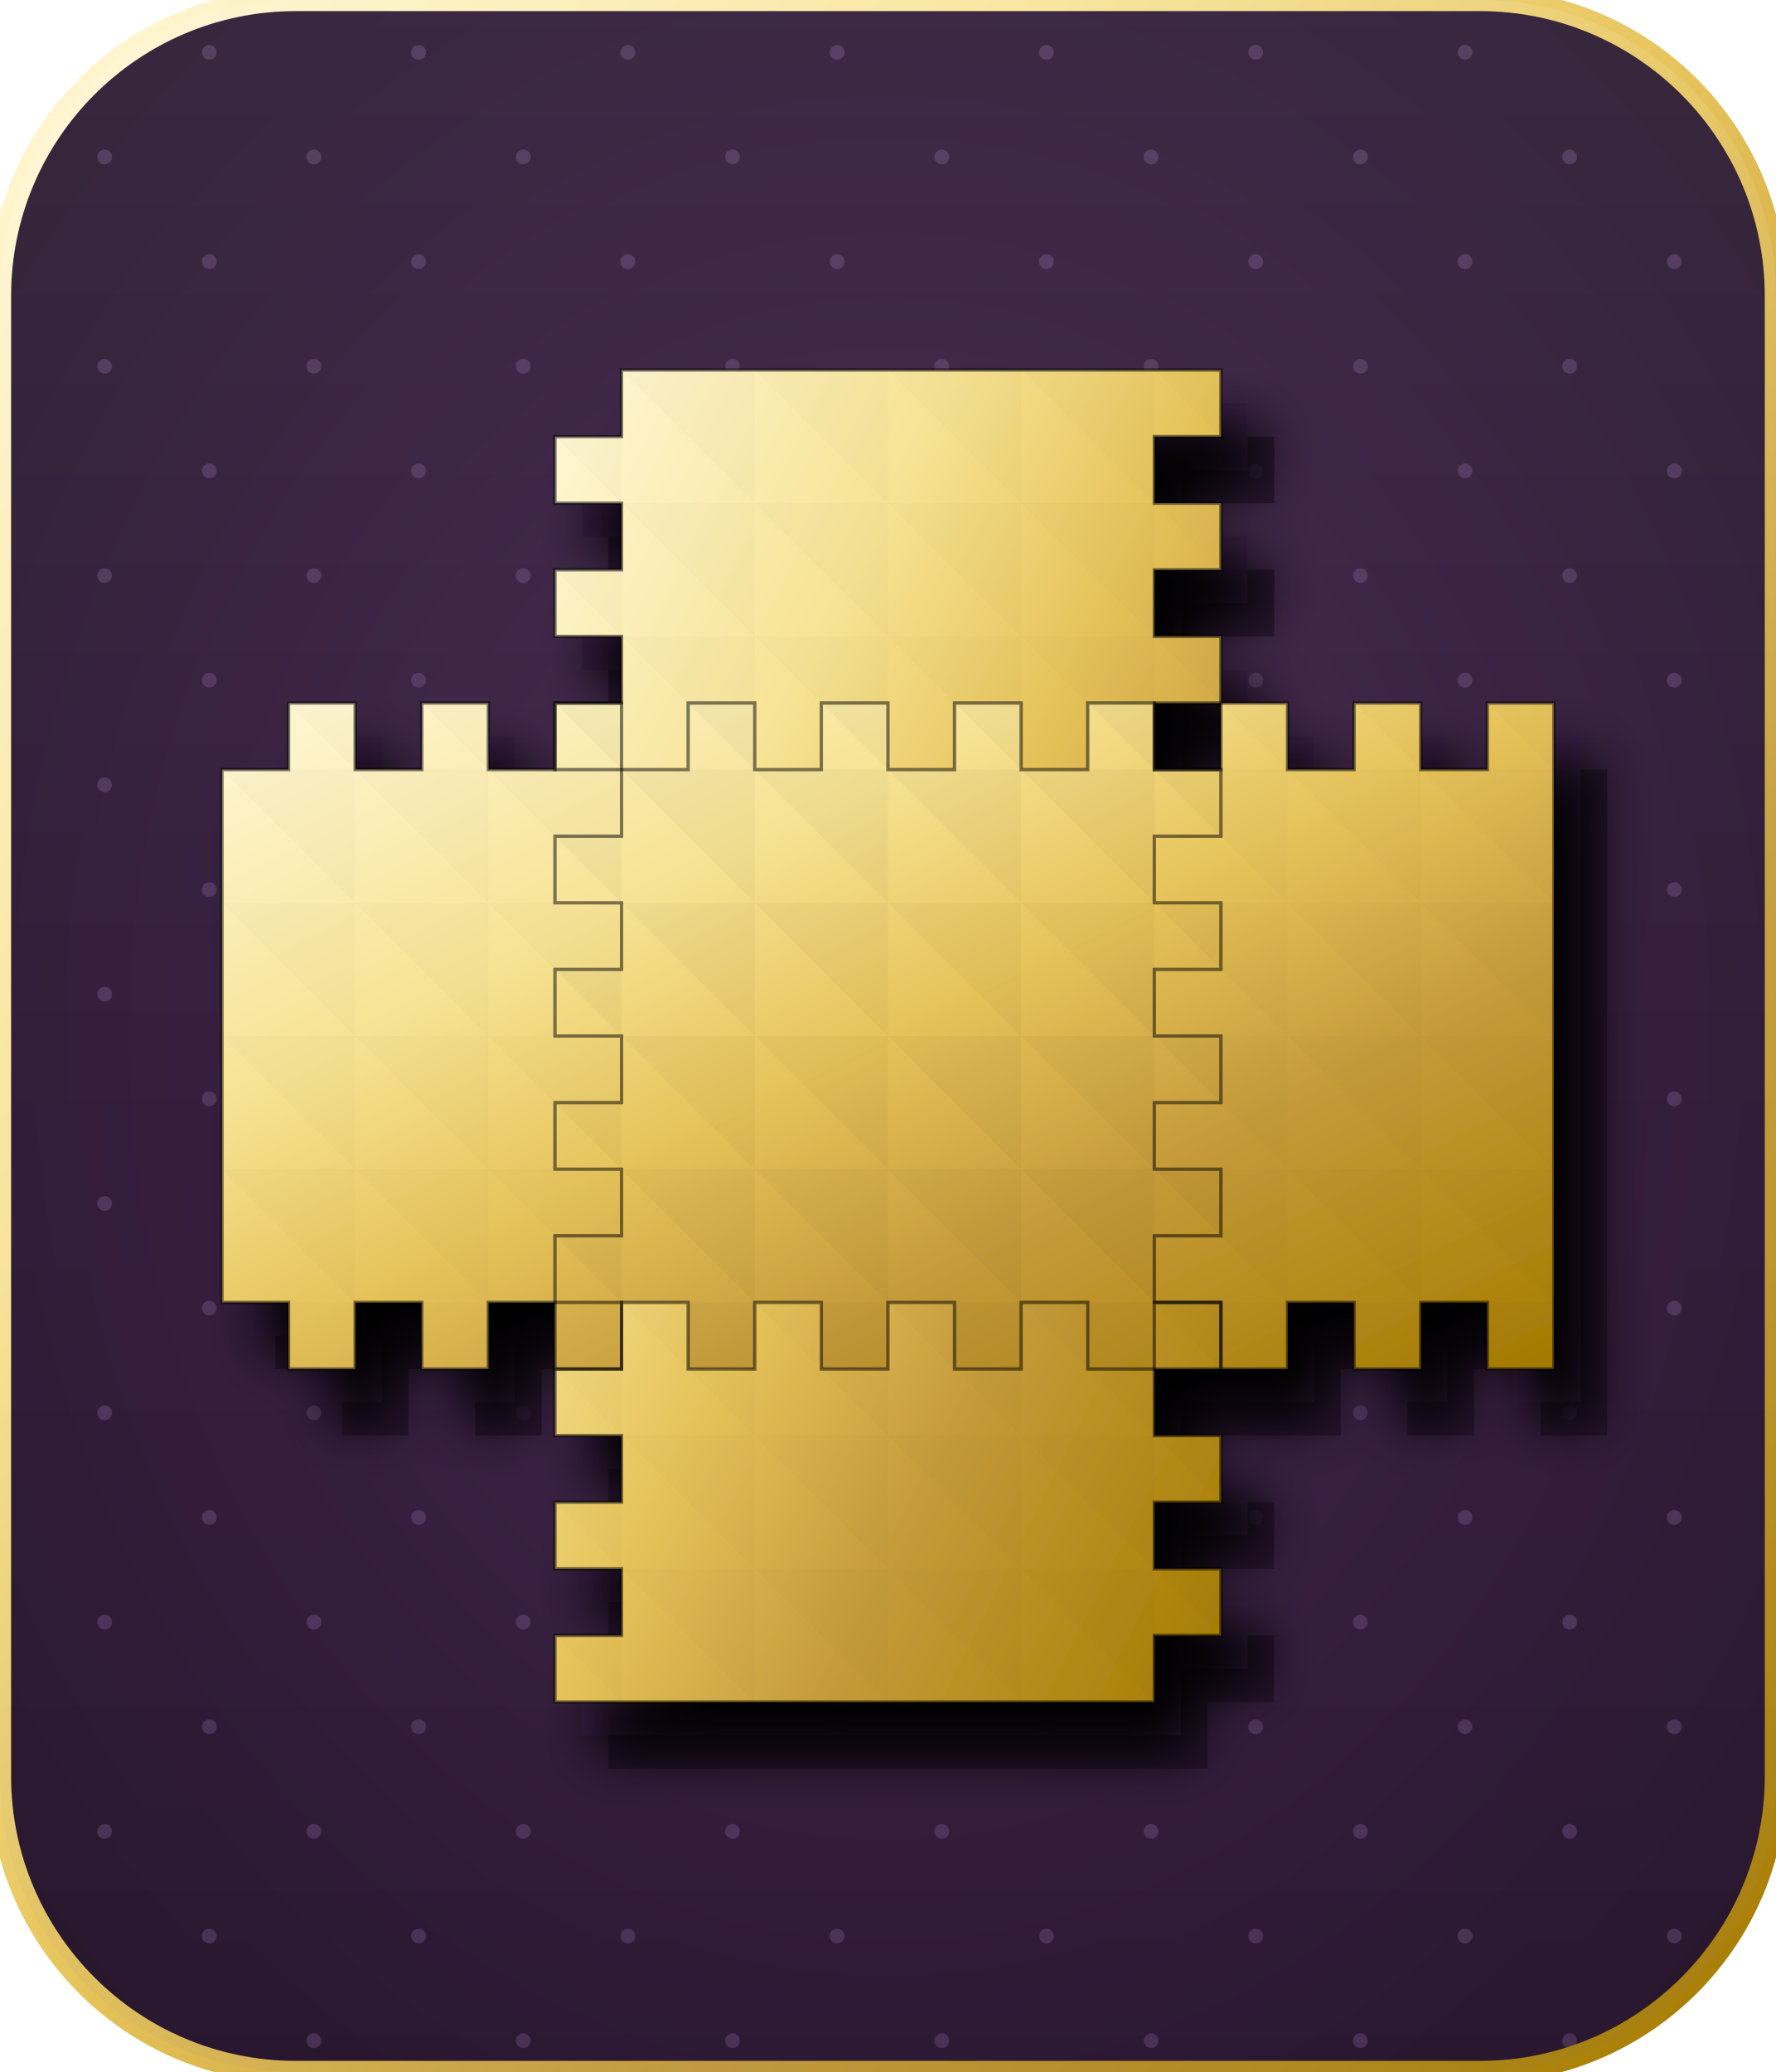
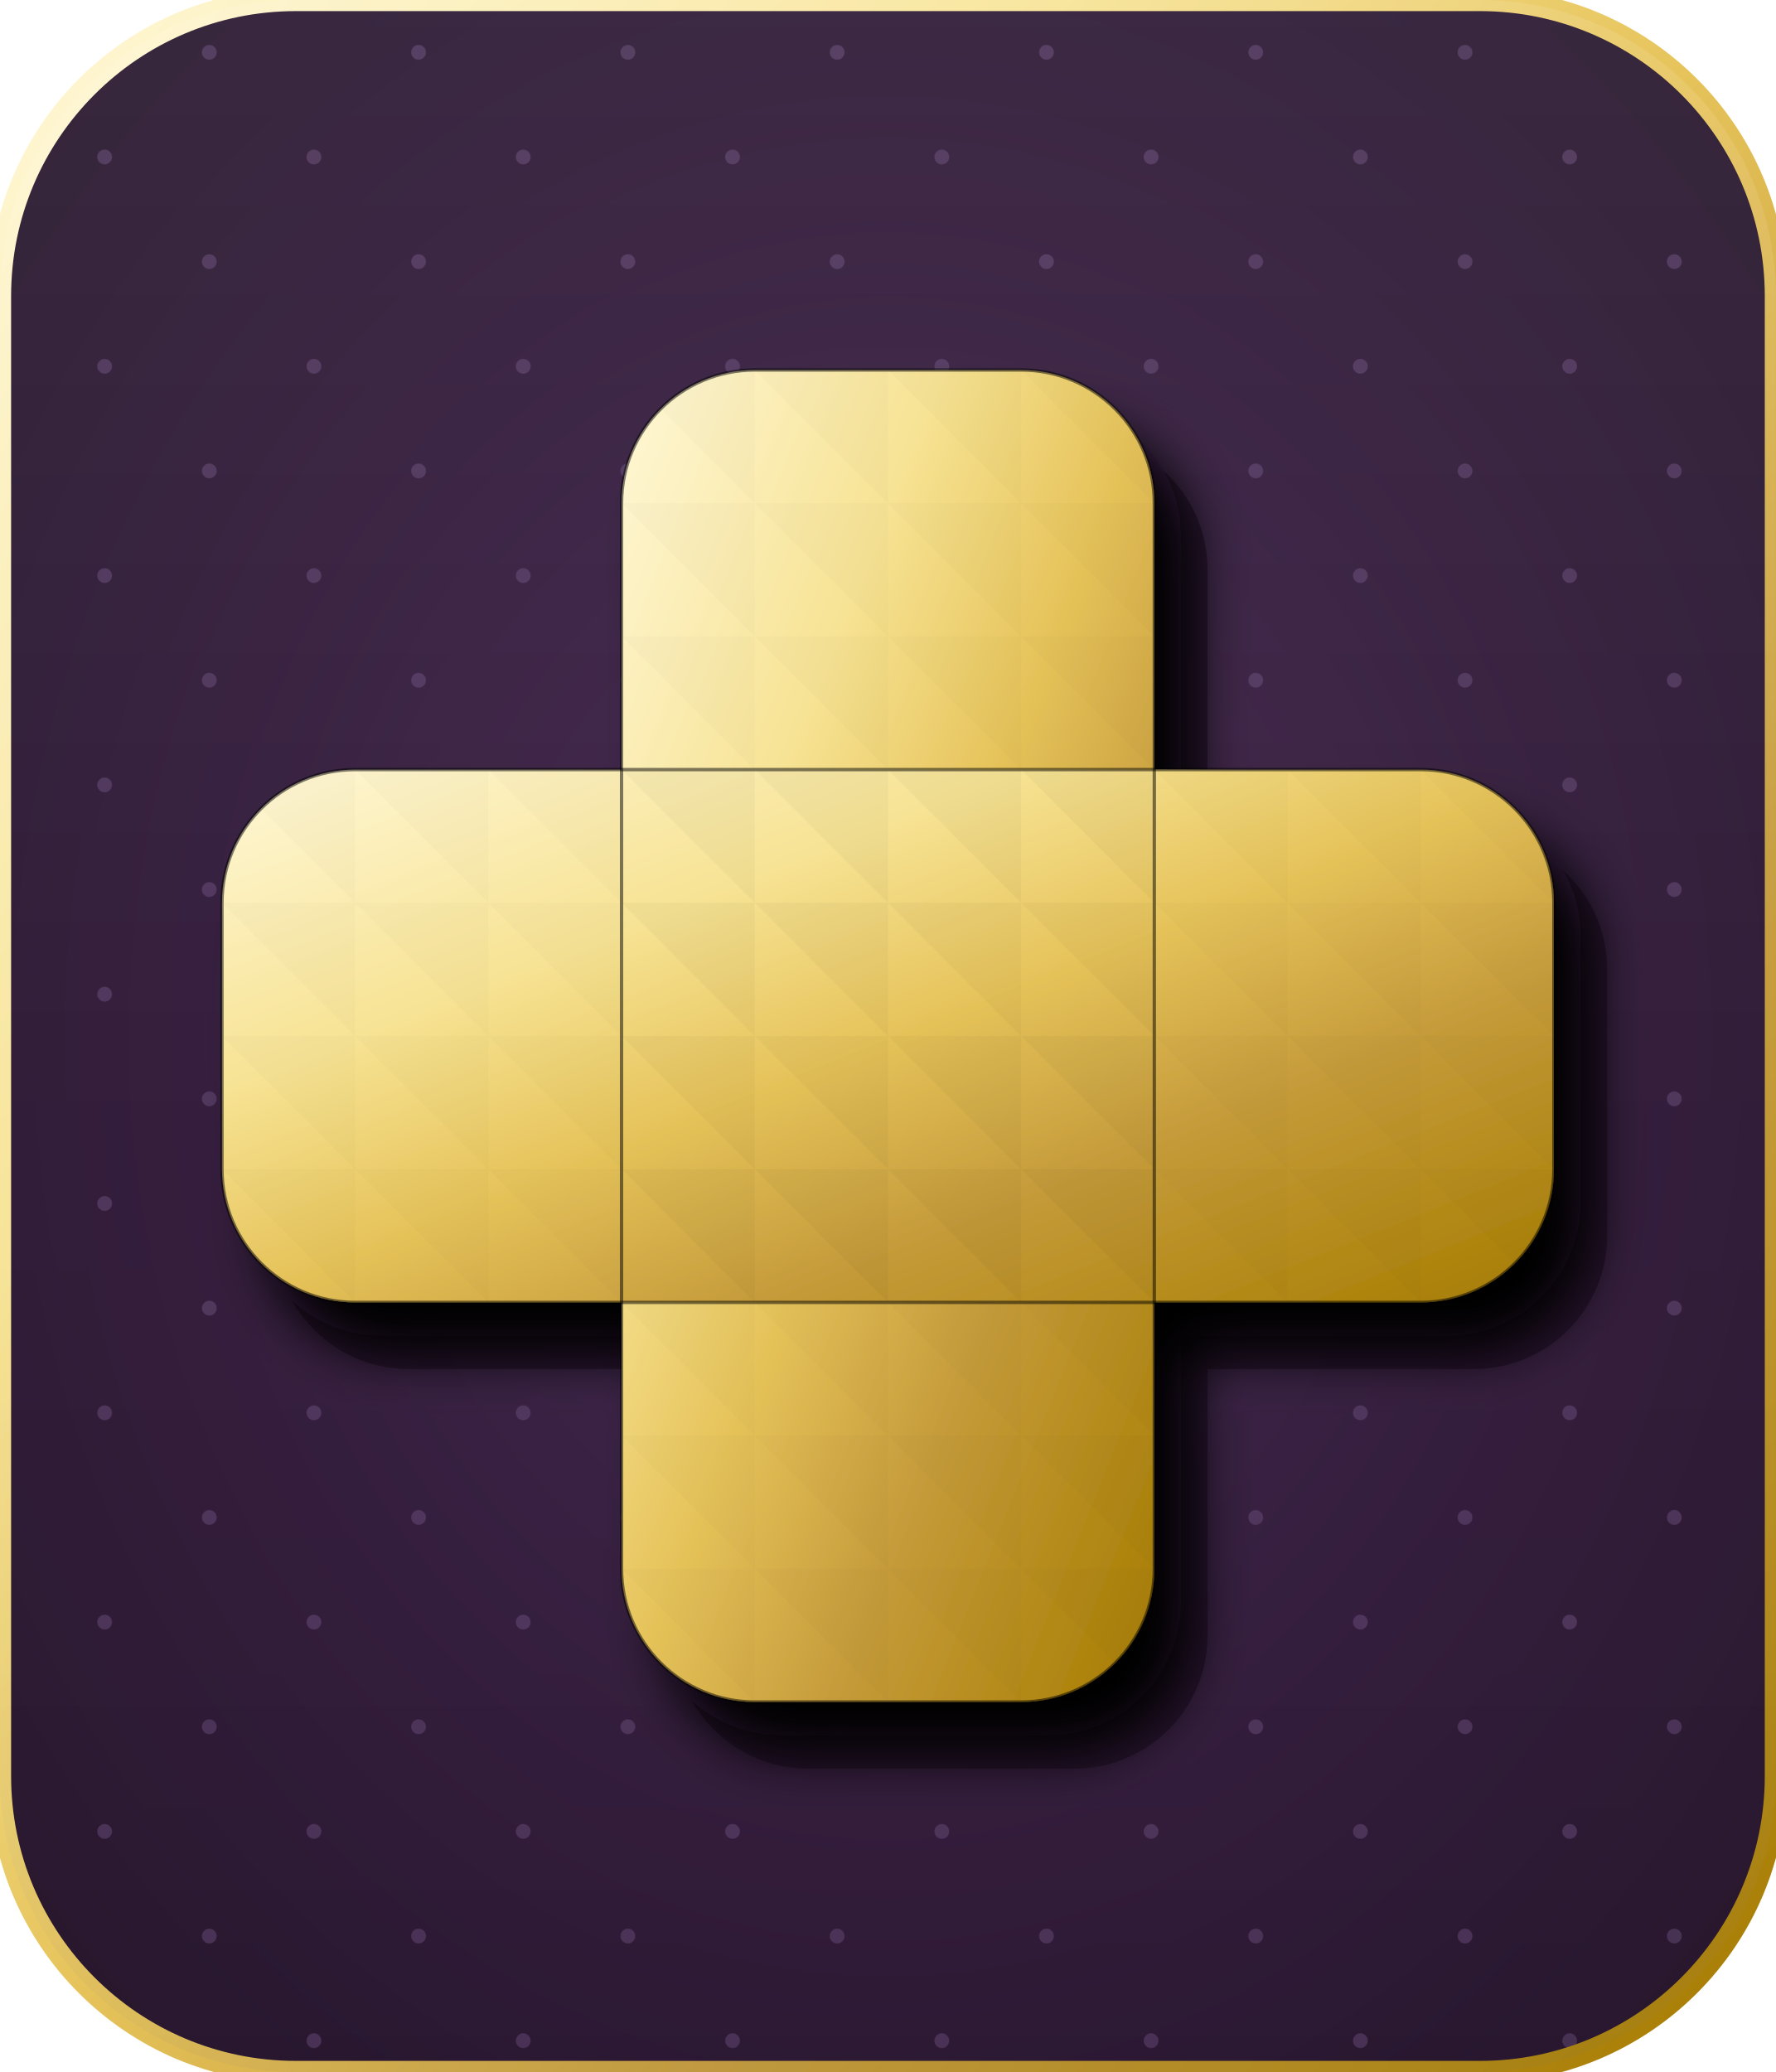
<svg xmlns="http://www.w3.org/2000/svg" width="240" height="280" viewBox="0 0 240 280">
  <defs>
    <linearGradient id="gold" x1="0%" y1="0%" x2="100%" y2="100%">
      <stop offset="0%" stop-color="#fff8d8" />
      <stop offset="30%" stop-color="#f7e394" />
      <stop offset="50%" stop-color="#e6c35a" />
      <stop offset="70%" stop-color="#c59b3a" />
      <stop offset="100%" stop-color="#a67c00" />
    </linearGradient>
    <pattern id="dottedPattern" patternUnits="userSpaceOnUse" width="20" height="20" patternTransform="rotate(45)">
      <circle cx="5" cy="5" r="1" fill="#5a3d6b" opacity="0.6" />
    </pattern>
    <radialGradient id="velvet" cx="50%" cy="50%" r="80%">
      <stop offset="0%" stop-color="#3b1f47" />
      <stop offset="50%" stop-color="#2a1233" />
      <stop offset="100%" stop-color="#1a0c1f" />
    </radialGradient>
    <linearGradient id="shine" x1="0" y1="0" x2="1" y2="1" gradientTransform="rotate(45)">
      <stop offset="0%" stop-color="#ffffff" stop-opacity="0.1" />
      <stop offset="40%" stop-color="#ffffff" stop-opacity="0.05" />
      <stop offset="100%" stop-color="#000000" stop-opacity="0.1" />
    </linearGradient>
    <filter id="deepShadow" x="-50%" y="-50%" width="200%" height="200%">
      <feOffset result="offOut" in="SourceAlpha" dx="6" dy="8" />
      <feGaussianBlur result="blurOut" in="offOut" stdDeviation="4" />
      <feBlend in="SourceGraphic" in2="blurOut" mode="normal" />
    </filter>
    <pattern id="facetPattern" patternUnits="userSpaceOnUse" width="20" height="20">
      <path d="M0,0 L20,0 L10,10 Z" fill="#000000" opacity="0.03" />
      <path d="M20,0 L20,20 L10,10 Z" fill="#000000" opacity="0.03" />
    </pattern>
  </defs>
  <rect width="240" height="280" rx="40" ry="40" fill="url(#velvet)" />
  <rect width="240" height="280" rx="40" ry="40" fill="url(#dottedPattern)" />
  <rect width="240" height="280" rx="40" ry="40" fill="none" stroke="url(#gold)" stroke-width="3" />
  <rect x="0" y="0" width="240" height="280" rx="40" ry="40" fill="url(#shine)" />
  <g transform="translate(120,140) scale(0.9)">
    <g transform="translate(8,10)" opacity="0.6">
-       <path d="M-40,-100 L-40,-90 L-50,-90 L-50,-80 L-40,-80 L-40,-70 L-50,-70 L-50,-60 L-40,-60 L-40,-50 L-50,-50 L-50,-40 L-40,-40 L-40,-30 L-50,-30 L-50,-20 L-40,-20 L-40,-10 L-50,-10 L-50,0 L-40,0 L-40,10 L-50,10 L-50,20 L-40,20 L-40,30 L-50,30 L-50,40 L-40,40 L-40,50 L-50,50 L-50,60 L-40,60 L-40,70 L-50,70 L-50,80 L-40,80 L-40,90 L-50,90 L-50,100 L40,100 L40,90 L50,90 L50,80 L40,80 L40,70 L50,70 L50,60 L40,60 L40,50 L50,50 L50,40 L40,40 L40,30 L50,30 L50,20 L40,20 L40,10 L50,10 L50,0 L40,0 L40,-10 L50,-10 L50,-20 L40,-20 L40,-30 L50,-30 L50,-40 L40,-40 L40,-50 L50,-50 L50,-60 L40,-60 L40,-70 L50,-70 L50,-80 L40,-80 L40,-90 L50,-90 L50,-100 Z" fill="#1a0c1f" />
-       <path d="M-100,-40 L-90,-40 L-90,-50 L-80,-50 L-80,-40 L-70,-40 L-70,-50 L-60,-50 L-60,-40 L-50,-40 L-50,-50 L-40,-50 L-40,-40 L-30,-40 L-30,-50 L-20,-50 L-20,-40 L-10,-40 L-10,-50 L0,-50 L0,-40 L10,-40 L10,-50 L20,-50 L20,-40 L30,-40 L30,-50 L40,-50 L40,-40 L50,-40 L50,-50 L60,-50 L60,-40 L70,-40 L70,-50 L80,-50 L80,-40 L90,-40 L90,-50 L100,-50 L100,50 L90,50 L90,40 L80,40 L80,50 L70,50 L70,40 L60,40 L60,50 L50,50 L50,40 L40,40 L40,50 L30,50 L30,40 L20,40 L20,50 L10,50 L10,40 L0,40 L0,50 L-10,50 L-10,40 L-20,40 L-20,50 L-30,50 L-30,40 L-40,40 L-40,50 L-50,50 L-50,40 L-60,40 L-60,50 L-70,50 L-70,40 L-80,40 L-80,50 L-90,50 L-90,40 L-100,40 Z" fill="#1a0c1f" />
+       <rect x="-40" y="-100" width="80" height="200" rx="20" ry="20" fill="#1a0c1f" />
+       <rect x="-100" y="-40" width="200" height="80" rx="20" ry="20" fill="#1a0c1f" />
    </g>
    <g transform="translate(4,5)" opacity="0.9">
-       <path d="M-40,-100 L-40,-90 L-50,-90 L-50,-80 L-40,-80 L-40,-70 L-50,-70 L-50,-60 L-40,-60 L-40,-50 L-50,-50 L-50,-40 L-40,-40 L-40,-30 L-50,-30 L-50,-20 L-40,-20 L-40,-10 L-50,-10 L-50,0 L-40,0 L-40,10 L-50,10 L-50,20 L-40,20 L-40,30 L-50,30 L-50,40 L-40,40 L-40,50 L-50,50 L-50,60 L-40,60 L-40,70 L-50,70 L-50,80 L-40,80 L-40,90 L-50,90 L-50,100 L40,100 L40,90 L50,90 L50,80 L40,80 L40,70 L50,70 L50,60 L40,60 L40,50 L50,50 L50,40 L40,40 L40,30 L50,30 L50,20 L40,20 L40,10 L50,10 L50,0 L40,0 L40,-10 L50,-10 L50,-20 L40,-20 L40,-30 L50,-30 L50,-40 L40,-40 L40,-50 L50,-50 L50,-60 L40,-60 L40,-70 L50,-70 L50,-80 L40,-80 L40,-90 L50,-90 L50,-100 Z" fill="#3b1f47" />
-       <path d="M-100,-40 L-90,-40 L-90,-50 L-80,-50 L-80,-40 L-70,-40 L-70,-50 L-60,-50 L-60,-40 L-50,-40 L-50,-50 L-40,-50 L-40,-40 L-30,-40 L-30,-50 L-20,-50 L-20,-40 L-10,-40 L-10,-50 L0,-50 L0,-40 L10,-40 L10,-50 L20,-50 L20,-40 L30,-40 L30,-50 L40,-50 L40,-40 L50,-40 L50,-50 L60,-50 L60,-40 L70,-40 L70,-50 L80,-50 L80,-40 L90,-40 L90,-50 L100,-50 L100,50 L90,50 L90,40 L80,40 L80,50 L70,50 L70,40 L60,40 L60,50 L50,50 L50,40 L40,40 L40,50 L30,50 L30,40 L20,40 L20,50 L10,50 L10,40 L0,40 L0,50 L-10,50 L-10,40 L-20,40 L-20,50 L-30,50 L-30,40 L-40,40 L-40,50 L-50,50 L-50,40 L-60,40 L-60,50 L-70,50 L-70,40 L-80,40 L-80,50 L-90,50 L-90,40 L-100,40 Z" fill="#3b1f47" />
+       <rect x="-40" y="-100" width="80" height="200" rx="20" ry="20" fill="#3b1f47" />
+       <rect x="-100" y="-40" width="200" height="80" rx="20" ry="20" fill="#3b1f47" />
    </g>
    <g filter="url(#deepShadow)">
-       <path d="M-40,-100 L-40,-90 L-50,-90 L-50,-80 L-40,-80 L-40,-70 L-50,-70 L-50,-60 L-40,-60 L-40,-50 L-50,-50 L-50,-40 L-40,-40 L-40,-30 L-50,-30 L-50,-20 L-40,-20 L-40,-10 L-50,-10 L-50,0 L-40,0 L-40,10 L-50,10 L-50,20 L-40,20 L-40,30 L-50,30 L-50,40 L-40,40 L-40,50 L-50,50 L-50,60 L-40,60 L-40,70 L-50,70 L-50,80 L-40,80 L-40,90 L-50,90 L-50,100 L40,100 L40,90 L50,90 L50,80 L40,80 L40,70 L50,70 L50,60 L40,60 L40,50 L50,50 L50,40 L40,40 L40,30 L50,30 L50,20 L40,20 L40,10 L50,10 L50,0 L40,0 L40,-10 L50,-10 L50,-20 L40,-20 L40,-30 L50,-30 L50,-40 L40,-40 L40,-50 L50,-50 L50,-60 L40,-60 L40,-70 L50,-70 L50,-80 L40,-80 L40,-90 L50,-90 L50,-100 Z" fill="url(#gold)" />
-       <path d="M-100,-40 L-90,-40 L-90,-50 L-80,-50 L-80,-40 L-70,-40 L-70,-50 L-60,-50 L-60,-40 L-50,-40 L-50,-50 L-40,-50 L-40,-40 L-30,-40 L-30,-50 L-20,-50 L-20,-40 L-10,-40 L-10,-50 L0,-50 L0,-40 L10,-40 L10,-50 L20,-50 L20,-40 L30,-40 L30,-50 L40,-50 L40,-40 L50,-40 L50,-50 L60,-50 L60,-40 L70,-40 L70,-50 L80,-50 L80,-40 L90,-40 L90,-50 L100,-50 L100,50 L90,50 L90,40 L80,40 L80,50 L70,50 L70,40 L60,40 L60,50 L50,50 L50,40 L40,40 L40,50 L30,50 L30,40 L20,40 L20,50 L10,50 L10,40 L0,40 L0,50 L-10,50 L-10,40 L-20,40 L-20,50 L-30,50 L-30,40 L-40,40 L-40,50 L-50,50 L-50,40 L-60,40 L-60,50 L-70,50 L-70,40 L-80,40 L-80,50 L-90,50 L-90,40 L-100,40 Z" fill="url(#gold)" />
+       <rect x="-40" y="-100" width="80" height="200" rx="20" ry="20" fill="url(#gold)" />
+       <rect x="-100" y="-40" width="200" height="80" rx="20" ry="20" fill="url(#gold)" />
    </g>
    <g opacity="0.60">
-       <path d="M-40,-100 L-40,-90 L-50,-90 L-50,-80 L-40,-80 L-40,-70 L-50,-70 L-50,-60 L-40,-60 L-40,-50 L-50,-50 L-50,-40 L-40,-40 L-40,-30 L-50,-30 L-50,-20 L-40,-20 L-40,-10 L-50,-10 L-50,0 L-40,0 L-40,10 L-50,10 L-50,20 L-40,20 L-40,30 L-50,30 L-50,40 L-40,40 L-40,50 L-50,50 L-50,60 L-40,60 L-40,70 L-50,70 L-50,80 L-40,80 L-40,90 L-50,90 L-50,100 L40,100 L40,90 L50,90 L50,80 L40,80 L40,70 L50,70 L50,60 L40,60 L40,50 L50,50 L50,40 L40,40 L40,30 L50,30 L50,20 L40,20 L40,10 L50,10 L50,0 L40,0 L40,-10 L50,-10 L50,-20 L40,-20 L40,-30 L50,-30 L50,-40 L40,-40 L40,-50 L50,-50 L50,-60 L40,-60 L40,-70 L50,-70 L50,-80 L40,-80 L40,-90 L50,-90 L50,-100 Z" fill="url(#facetPattern)" />
-       <path d="M-100,-40 L-90,-40 L-90,-50 L-80,-50 L-80,-40 L-70,-40 L-70,-50 L-60,-50 L-60,-40 L-50,-40 L-50,-50 L-40,-50 L-40,-40 L-30,-40 L-30,-50 L-20,-50 L-20,-40 L-10,-40 L-10,-50 L0,-50 L0,-40 L10,-40 L10,-50 L20,-50 L20,-40 L30,-40 L30,-50 L40,-50 L40,-40 L50,-40 L50,-50 L60,-50 L60,-40 L70,-40 L70,-50 L80,-50 L80,-40 L90,-40 L90,-50 L100,-50 L100,50 L90,50 L90,40 L80,40 L80,50 L70,50 L70,40 L60,40 L60,50 L50,50 L50,40 L40,40 L40,50 L30,50 L30,40 L20,40 L20,50 L10,50 L10,40 L0,40 L0,50 L-10,50 L-10,40 L-20,40 L-20,50 L-30,50 L-30,40 L-40,40 L-40,50 L-50,50 L-50,40 L-60,40 L-60,50 L-70,50 L-70,40 L-80,40 L-80,50 L-90,50 L-90,40 L-100,40 Z" fill="url(#facetPattern)" />
+       <rect x="-40" y="-100" width="80" height="200" rx="20" ry="20" fill="url(#facetPattern)" />
+       <rect x="-100" y="-40" width="200" height="80" rx="20" ry="20" fill="url(#facetPattern)" />
    </g>
    <g fill="none" stroke="#000000" stroke-opacity="0.5" stroke-width="0.5">
-       <path d="M-40,-100 L-40,-90 L-50,-90 L-50,-80 L-40,-80 L-40,-70 L-50,-70 L-50,-60 L-40,-60 L-40,-50 L-50,-50 L-50,-40 L-40,-40 L-40,-30 L-50,-30 L-50,-20 L-40,-20 L-40,-10 L-50,-10 L-50,0 L-40,0 L-40,10 L-50,10 L-50,20 L-40,20 L-40,30 L-50,30 L-50,40 L-40,40 L-40,50 L-50,50 L-50,60 L-40,60 L-40,70 L-50,70 L-50,80 L-40,80 L-40,90 L-50,90 L-50,100 L40,100 L40,90 L50,90 L50,80 L40,80 L40,70 L50,70 L50,60 L40,60 L40,50 L50,50 L50,40 L40,40 L40,30 L50,30 L50,20 L40,20 L40,10 L50,10 L50,0 L40,0 L40,-10 L50,-10 L50,-20 L40,-20 L40,-30 L50,-30 L50,-40 L40,-40 L40,-50 L50,-50 L50,-60 L40,-60 L40,-70 L50,-70 L50,-80 L40,-80 L40,-90 L50,-90 L50,-100 Z" />
-       <path d="M-100,-40 L-90,-40 L-90,-50 L-80,-50 L-80,-40 L-70,-40 L-70,-50 L-60,-50 L-60,-40 L-50,-40 L-50,-50 L-40,-50 L-40,-40 L-30,-40 L-30,-50 L-20,-50 L-20,-40 L-10,-40 L-10,-50 L0,-50 L0,-40 L10,-40 L10,-50 L20,-50 L20,-40 L30,-40 L30,-50 L40,-50 L40,-40 L50,-40 L50,-50 L60,-50 L60,-40 L70,-40 L70,-50 L80,-50 L80,-40 L90,-40 L90,-50 L100,-50 L100,50 L90,50 L90,40 L80,40 L80,50 L70,50 L70,40 L60,40 L60,50 L50,50 L50,40 L40,40 L40,50 L30,50 L30,40 L20,40 L20,50 L10,50 L10,40 L0,40 L0,50 L-10,50 L-10,40 L-20,40 L-20,50 L-30,50 L-30,40 L-40,40 L-40,50 L-50,50 L-50,40 L-60,40 L-60,50 L-70,50 L-70,40 L-80,40 L-80,50 L-90,50 L-90,40 L-100,40 Z" />
+       <rect x="-40" y="-100" width="80" height="200" rx="20" ry="20" />
+       <rect x="-100" y="-40" width="200" height="80" rx="20" ry="20" />
    </g>
  </g>
</svg>
